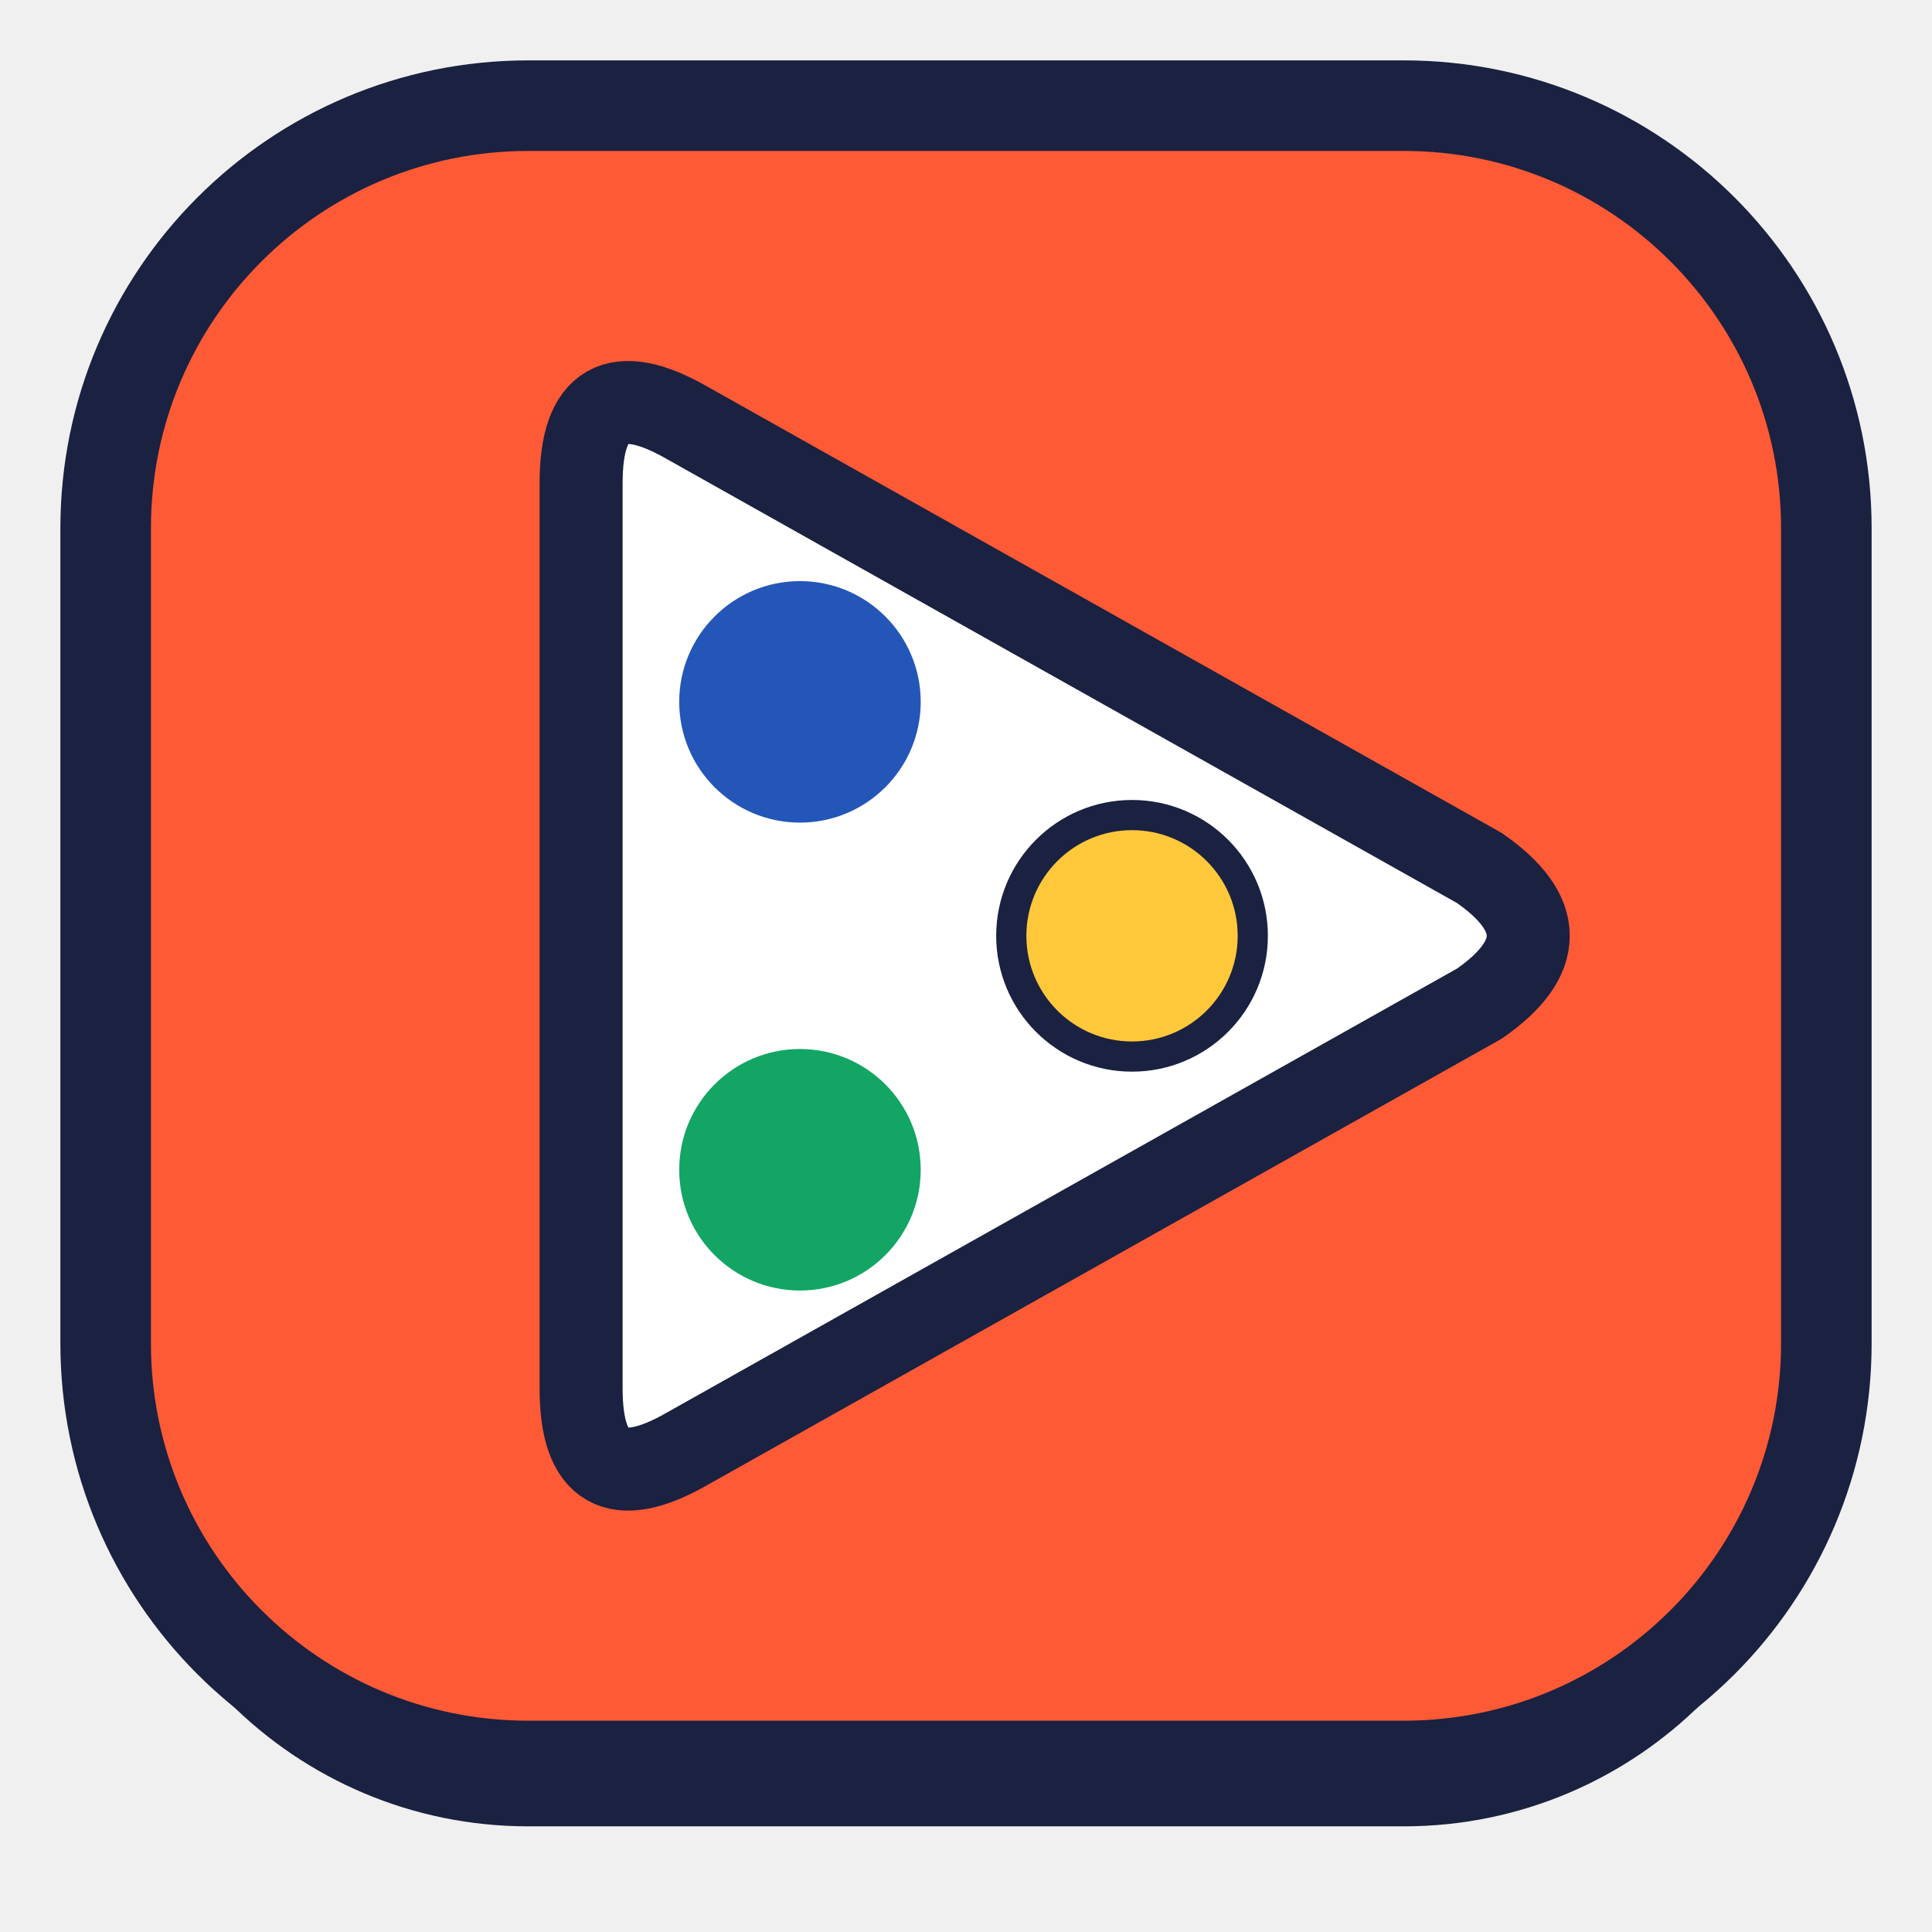
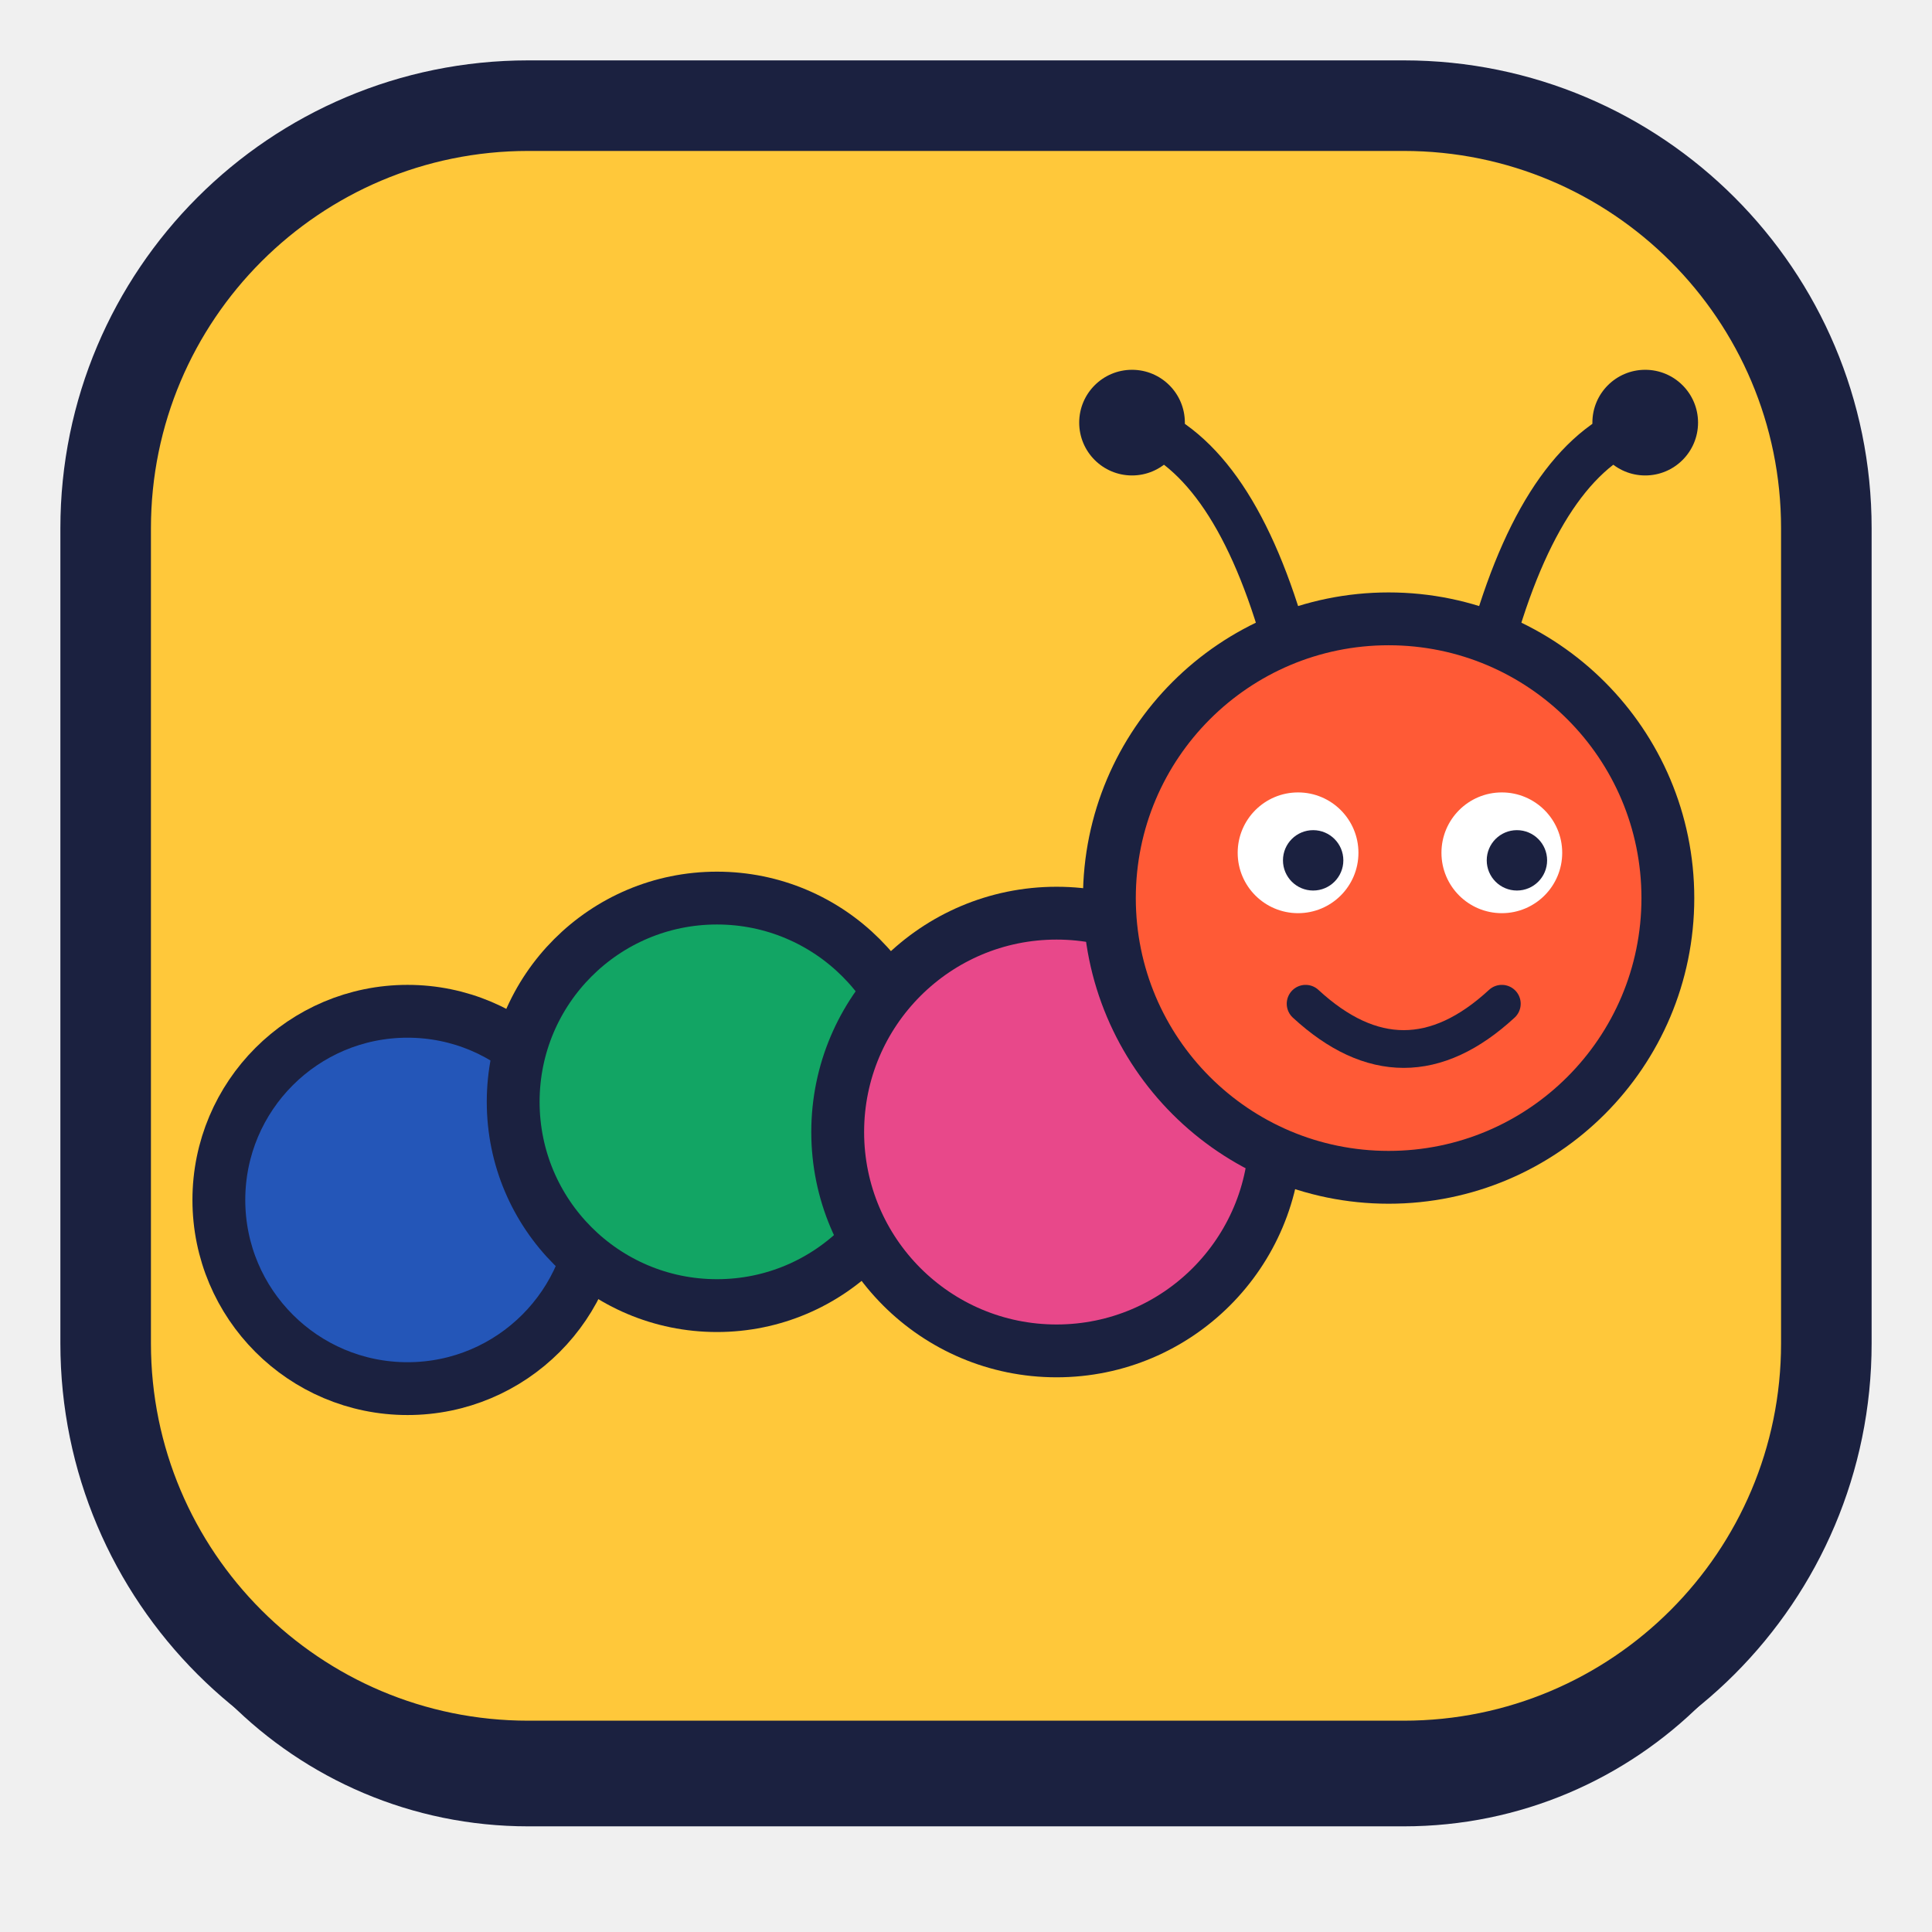
<svg xmlns="http://www.w3.org/2000/svg" viewBox="0 0 512 512">
  <rect x="28" y="44" width="456" height="440" rx="112" fill="#1b2140" />
-   <rect x="28" y="28" width="456" height="440" rx="112" fill="#ff5a36" stroke="#1b2140" stroke-width="24" />
-   <path d="M182 112 Q154 96 154 128 V368 Q154 400 182 384 L392 266 Q418 248 392 230 Z" fill="#fff" stroke="#1b2140" stroke-width="22" stroke-linejoin="round" />
-   <circle cx="212" cy="186" r="32" fill="#2456b8" />
-   <circle cx="212" cy="310" r="32" fill="#12a564" />
-   <circle cx="300" cy="248" r="32" fill="#ffc83a" stroke="#1b2140" stroke-width="8" />
+   <rect x="28" y="28" width="456" height="440" rx="112" fill="#ffc83a" stroke="#1b2140" stroke-width="24" />
+   <g stroke="#1b2140" stroke-width="14">
+     <circle cx="108" cy="318" r="50" fill="#2456b8" />
+     <circle cx="190" cy="292" r="54" fill="#12a564" />
+     <circle cx="280" cy="300" r="58" fill="#e8488a" />
+     <circle cx="368" cy="238" r="74" fill="#ff5a36" />
+   </g>
+   <path d="M340 168 Q326 120 300 112 M396 168 Q410 120 436 112" fill="none" stroke="#1b2140" stroke-width="12" stroke-linecap="round" />
+   <circle cx="300" cy="112" r="14" fill="#1b2140" />
+   <circle cx="436" cy="112" r="14" fill="#1b2140" />
+   <circle cx="344" cy="226" r="16" fill="#fff" />
+   <circle cx="398" cy="226" r="16" fill="#fff" />
+   <circle cx="348" cy="228" r="8" fill="#1b2140" />
+   <circle cx="402" cy="228" r="8" fill="#1b2140" />
+   <path d="M346 266 Q372 290 398 266" fill="none" stroke="#1b2140" stroke-width="10" stroke-linecap="round" />
</svg>
